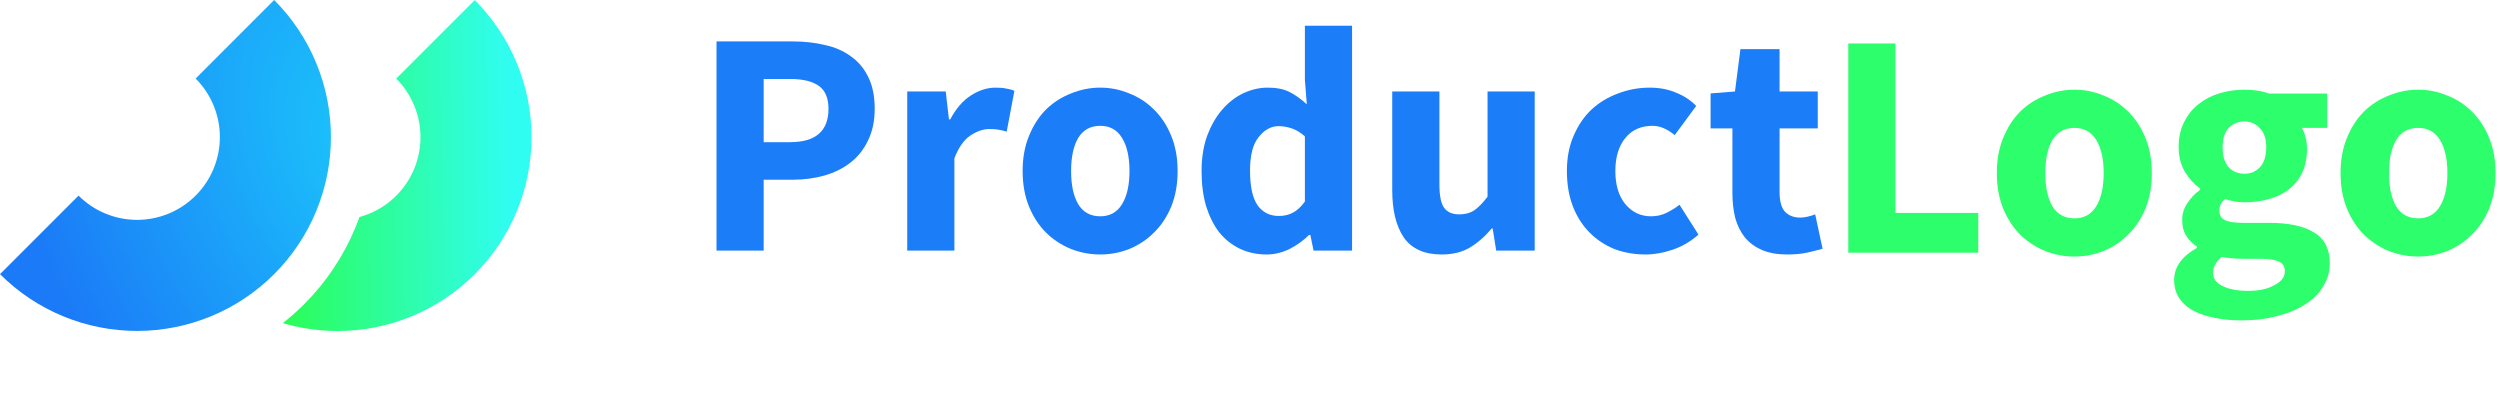
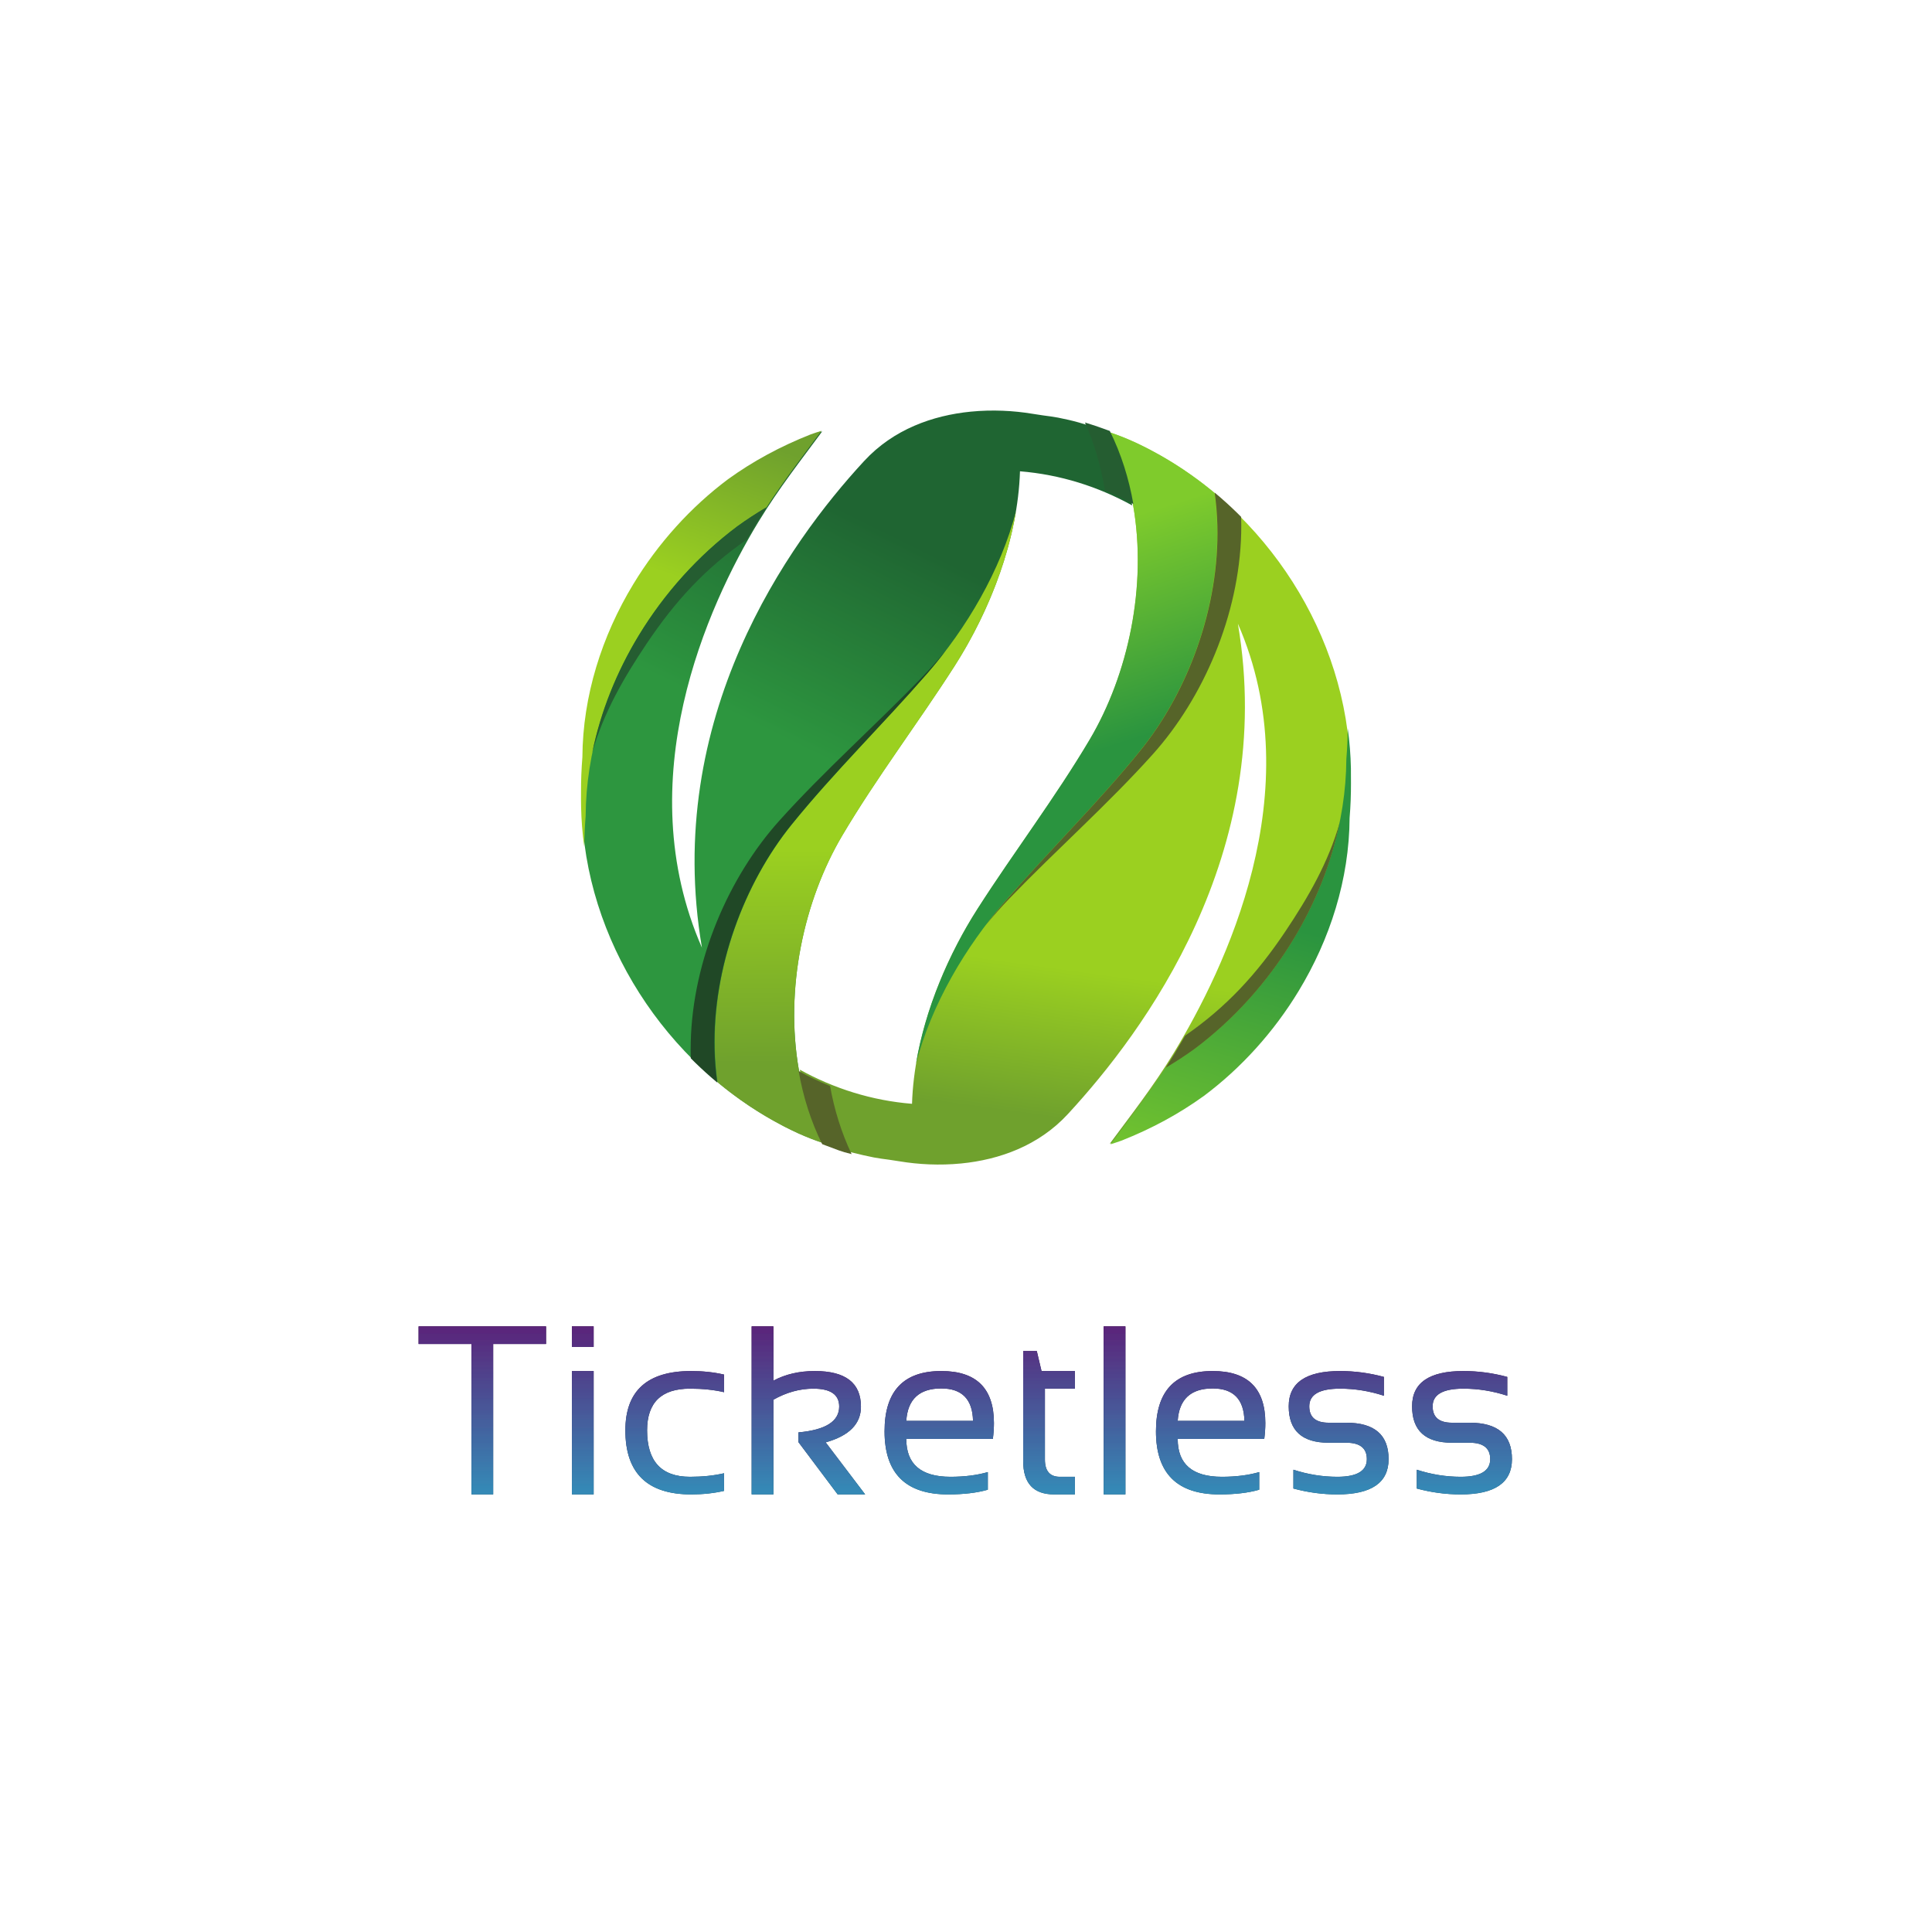
- <svg xmlns="http://www.w3.org/2000/svg" width="187" height="31" viewBox="0 0 187 31" fill="none">
-   <path d="M53.595 3.099H59.307C60.155 3.099 60.947 3.187 61.683 3.363C62.435 3.523 63.083 3.803 63.627 4.203C64.187 4.587 64.627 5.107 64.947 5.763C65.267 6.403 65.427 7.195 65.427 8.139C65.427 9.051 65.259 9.843 64.923 10.515C64.603 11.187 64.163 11.739 63.603 12.171C63.043 12.603 62.395 12.923 61.659 13.131C60.923 13.339 60.139 13.443 59.307 13.443H57.123V18.747H53.595V3.099ZM59.091 10.635C61.011 10.635 61.971 9.803 61.971 8.139C61.971 7.323 61.723 6.747 61.227 6.411C60.747 6.075 60.035 5.907 59.091 5.907H57.123V10.635H59.091Z" fill="#1B7DF8" />
-   <path d="M67.861 6.843H70.741L70.981 8.931H71.077C71.509 8.115 72.029 7.515 72.637 7.131C73.245 6.747 73.853 6.555 74.461 6.555C74.797 6.555 75.069 6.579 75.277 6.627C75.501 6.659 75.701 6.715 75.877 6.795L75.301 9.843C75.077 9.779 74.869 9.731 74.677 9.699C74.485 9.667 74.261 9.651 74.005 9.651C73.557 9.651 73.085 9.811 72.589 10.131C72.109 10.451 71.709 11.019 71.389 11.835V18.747H67.861V6.843Z" fill="#1B7DF8" />
-   <path d="M76.493 12.795C76.493 11.803 76.653 10.923 76.974 10.155C77.293 9.371 77.718 8.715 78.246 8.187C78.79 7.659 79.413 7.259 80.118 6.987C80.822 6.699 81.549 6.555 82.302 6.555C83.053 6.555 83.773 6.699 84.462 6.987C85.165 7.259 85.781 7.659 86.309 8.187C86.853 8.715 87.285 9.371 87.606 10.155C87.925 10.923 88.085 11.803 88.085 12.795C88.085 13.787 87.925 14.675 87.606 15.459C87.285 16.227 86.853 16.875 86.309 17.403C85.781 17.931 85.165 18.339 84.462 18.627C83.773 18.899 83.053 19.035 82.302 19.035C81.549 19.035 80.822 18.899 80.118 18.627C79.413 18.339 78.79 17.931 78.246 17.403C77.718 16.875 77.293 16.227 76.974 15.459C76.653 14.675 76.493 13.787 76.493 12.795ZM80.118 12.795C80.118 13.835 80.293 14.659 80.645 15.267C81.013 15.875 81.566 16.179 82.302 16.179C83.022 16.179 83.566 15.875 83.933 15.267C84.302 14.659 84.486 13.835 84.486 12.795C84.486 11.755 84.302 10.931 83.933 10.323C83.566 9.715 83.022 9.411 82.302 9.411C81.566 9.411 81.013 9.715 80.645 10.323C80.293 10.931 80.118 11.755 80.118 12.795Z" fill="#1B7DF8" />
-   <path d="M89.878 12.795C89.878 11.819 90.014 10.947 90.286 10.179C90.574 9.411 90.942 8.763 91.39 8.235C91.854 7.691 92.382 7.275 92.974 6.987C93.582 6.699 94.198 6.555 94.822 6.555C95.494 6.555 96.046 6.667 96.478 6.891C96.91 7.115 97.334 7.419 97.75 7.803L97.606 5.979V1.923H101.134V18.747H98.254L98.014 17.571H97.918C97.502 17.987 97.014 18.339 96.454 18.627C95.894 18.899 95.326 19.035 94.75 19.035C94.014 19.035 93.342 18.891 92.734 18.603C92.142 18.315 91.63 17.907 91.198 17.379C90.782 16.835 90.454 16.179 90.214 15.411C89.99 14.643 89.878 13.771 89.878 12.795ZM93.502 12.747C93.502 13.931 93.686 14.795 94.054 15.339C94.438 15.883 94.974 16.155 95.662 16.155C96.046 16.155 96.39 16.075 96.694 15.915C97.014 15.755 97.318 15.475 97.606 15.075V10.203C97.286 9.915 96.958 9.715 96.622 9.603C96.286 9.491 95.958 9.435 95.638 9.435C95.078 9.435 94.582 9.707 94.15 10.251C93.718 10.779 93.502 11.611 93.502 12.747Z" fill="#1B7DF8" />
-   <path d="M104.14 6.843H107.668V13.779C107.668 14.643 107.788 15.235 108.028 15.555C108.268 15.875 108.644 16.035 109.156 16.035C109.604 16.035 109.98 15.931 110.284 15.723C110.588 15.515 110.916 15.179 111.268 14.715V6.843H114.796V18.747H111.916L111.652 17.091H111.58C111.068 17.699 110.516 18.179 109.924 18.531C109.348 18.867 108.652 19.035 107.836 19.035C106.54 19.035 105.596 18.611 105.004 17.763C104.428 16.915 104.14 15.739 104.14 14.235V6.843Z" fill="#1B7DF8" />
-   <path d="M117.204 12.795C117.204 11.803 117.372 10.923 117.708 10.155C118.044 9.371 118.492 8.715 119.052 8.187C119.628 7.659 120.292 7.259 121.044 6.987C121.796 6.699 122.58 6.555 123.396 6.555C124.132 6.555 124.796 6.683 125.388 6.939C125.98 7.179 126.476 7.507 126.876 7.923L125.268 10.107C124.708 9.643 124.156 9.411 123.612 9.411C122.748 9.411 122.068 9.715 121.572 10.323C121.076 10.931 120.828 11.755 120.828 12.795C120.828 13.835 121.076 14.659 121.572 15.267C122.084 15.875 122.724 16.179 123.492 16.179C123.924 16.179 124.316 16.091 124.668 15.915C125.02 15.739 125.34 15.539 125.628 15.315L127.044 17.547C126.468 18.059 125.828 18.435 125.124 18.675C124.42 18.915 123.74 19.035 123.084 19.035C122.252 19.035 121.476 18.899 120.756 18.627C120.052 18.339 119.436 17.931 118.908 17.403C118.38 16.875 117.964 16.227 117.66 15.459C117.356 14.675 117.204 13.787 117.204 12.795Z" fill="#1B7DF8" />
-   <path d="M129.584 9.603H127.952V6.987L129.776 6.843L130.184 3.675H133.112V6.843H135.968V9.603H133.112V14.379C133.112 15.051 133.248 15.539 133.52 15.843C133.808 16.131 134.184 16.275 134.648 16.275C134.84 16.275 135.032 16.251 135.224 16.203C135.432 16.155 135.616 16.099 135.776 16.035L136.328 18.603C136.008 18.699 135.632 18.795 135.2 18.891C134.768 18.987 134.264 19.035 133.688 19.035C132.952 19.035 132.32 18.923 131.792 18.699C131.28 18.475 130.856 18.163 130.52 17.763C130.2 17.363 129.96 16.883 129.8 16.323C129.656 15.747 129.584 15.115 129.584 14.427V9.603Z" fill="#1B7DF8" />
-   <path d="M138.253 3.253H141.781V15.925H147.973V18.901H138.253V3.253Z" fill="#2CFE6C" />
-   <path d="M149.363 12.949C149.363 11.957 149.523 11.077 149.843 10.309C150.163 9.525 150.587 8.869 151.115 8.341C151.659 7.813 152.283 7.413 152.987 7.141C153.691 6.853 154.419 6.709 155.171 6.709C155.923 6.709 156.643 6.853 157.331 7.141C158.035 7.413 158.651 7.813 159.179 8.341C159.723 8.869 160.155 9.525 160.475 10.309C160.795 11.077 160.955 11.957 160.955 12.949C160.955 13.941 160.795 14.829 160.475 15.613C160.155 16.381 159.723 17.029 159.179 17.557C158.651 18.085 158.035 18.493 157.331 18.781C156.643 19.053 155.923 19.189 155.171 19.189C154.419 19.189 153.691 19.053 152.987 18.781C152.283 18.493 151.659 18.085 151.115 17.557C150.587 17.029 150.163 16.381 149.843 15.613C149.523 14.829 149.363 13.941 149.363 12.949ZM152.987 12.949C152.987 13.989 153.163 14.813 153.515 15.421C153.883 16.029 154.435 16.333 155.171 16.333C155.891 16.333 156.435 16.029 156.803 15.421C157.171 14.813 157.355 13.989 157.355 12.949C157.355 11.909 157.171 11.085 156.803 10.477C156.435 9.869 155.891 9.565 155.171 9.565C154.435 9.565 153.883 9.869 153.515 10.477C153.163 11.085 152.987 11.909 152.987 12.949Z" fill="#2CFE6C" />
-   <path d="M165.531 20.389C165.531 20.837 165.771 21.173 166.251 21.397C166.731 21.637 167.371 21.757 168.171 21.757C168.971 21.757 169.627 21.613 170.139 21.325C170.651 21.053 170.907 20.709 170.907 20.293C170.907 19.925 170.747 19.677 170.427 19.549C170.123 19.421 169.675 19.357 169.083 19.357H167.859C167.443 19.357 167.107 19.341 166.851 19.309C166.595 19.293 166.371 19.261 166.179 19.213C165.747 19.597 165.531 19.989 165.531 20.389ZM162.627 20.941C162.627 19.981 163.195 19.181 164.331 18.541V18.445C164.011 18.237 163.747 17.973 163.539 17.653C163.331 17.333 163.227 16.925 163.227 16.429C163.227 15.997 163.355 15.589 163.611 15.205C163.867 14.805 164.187 14.469 164.571 14.197V14.101C164.155 13.813 163.779 13.405 163.443 12.877C163.123 12.333 162.963 11.709 162.963 11.005C162.963 10.285 163.099 9.661 163.371 9.133C163.643 8.589 164.003 8.141 164.451 7.789C164.915 7.421 165.443 7.149 166.035 6.973C166.627 6.797 167.243 6.709 167.883 6.709C168.587 6.709 169.203 6.805 169.731 6.997H174.075V9.565H172.179C172.291 9.741 172.379 9.965 172.443 10.237C172.523 10.509 172.563 10.805 172.563 11.125C172.563 11.813 172.443 12.413 172.203 12.925C171.963 13.421 171.627 13.837 171.195 14.173C170.779 14.493 170.283 14.733 169.707 14.893C169.147 15.053 168.539 15.133 167.883 15.133C167.419 15.133 166.939 15.053 166.443 14.893C166.283 15.021 166.171 15.149 166.107 15.277C166.043 15.405 166.011 15.573 166.011 15.781C166.011 16.085 166.139 16.309 166.395 16.453C166.667 16.597 167.139 16.669 167.811 16.669H169.731C171.203 16.669 172.323 16.909 173.091 17.389C173.875 17.853 174.267 18.621 174.267 19.693C174.267 20.317 174.107 20.885 173.787 21.397C173.483 21.925 173.043 22.373 172.467 22.741C171.891 23.125 171.195 23.421 170.379 23.629C169.563 23.853 168.643 23.965 167.619 23.965C166.915 23.965 166.259 23.901 165.651 23.773C165.059 23.661 164.531 23.485 164.067 23.245C163.619 23.005 163.267 22.693 163.011 22.309C162.755 21.925 162.627 21.469 162.627 20.941ZM167.883 12.997C168.347 12.997 168.731 12.837 169.035 12.517C169.355 12.181 169.515 11.677 169.515 11.005C169.515 10.381 169.355 9.909 169.035 9.589C168.731 9.253 168.347 9.085 167.883 9.085C167.419 9.085 167.027 9.245 166.707 9.565C166.403 9.885 166.251 10.365 166.251 11.005C166.251 11.677 166.403 12.181 166.707 12.517C167.027 12.837 167.419 12.997 167.883 12.997Z" fill="#2CFE6C" />
-   <path d="M175.074 12.949C175.074 11.957 175.234 11.077 175.554 10.309C175.874 9.525 176.298 8.869 176.826 8.341C177.37 7.813 177.994 7.413 178.698 7.141C179.402 6.853 180.13 6.709 180.882 6.709C181.634 6.709 182.354 6.853 183.042 7.141C183.746 7.413 184.362 7.813 184.89 8.341C185.434 8.869 185.866 9.525 186.186 10.309C186.506 11.077 186.666 11.957 186.666 12.949C186.666 13.941 186.506 14.829 186.186 15.613C185.866 16.381 185.434 17.029 184.89 17.557C184.362 18.085 183.746 18.493 183.042 18.781C182.354 19.053 181.634 19.189 180.882 19.189C180.13 19.189 179.402 19.053 178.698 18.781C177.994 18.493 177.37 18.085 176.826 17.557C176.298 17.029 175.874 16.381 175.554 15.613C175.234 14.829 175.074 13.941 175.074 12.949ZM178.698 12.949C178.698 13.989 178.874 14.813 179.226 15.421C179.594 16.029 180.146 16.333 180.882 16.333C181.602 16.333 182.146 16.029 182.514 15.421C182.882 14.813 183.066 13.989 183.066 12.949C183.066 11.909 182.882 11.085 182.514 10.477C182.146 9.869 181.602 9.565 180.882 9.565C180.146 9.565 179.594 9.869 179.226 10.477C178.874 11.085 178.698 11.909 178.698 12.949Z" fill="#2CFE6C" />
-   <path fill-rule="evenodd" clip-rule="evenodd" d="M21.157 24.167C21.716 23.729 22.249 23.257 22.753 22.753C24.394 21.111 25.697 19.163 26.585 17.018C26.692 16.759 26.793 16.497 26.888 16.233C27.14 16.165 27.387 16.08 27.629 15.98C28.38 15.669 29.063 15.213 29.638 14.638C30.213 14.063 30.669 13.38 30.98 12.629C31.291 11.878 31.451 11.072 31.451 10.259C31.451 9.446 31.291 8.641 30.98 7.889C30.669 7.138 30.213 6.455 29.638 5.88L35.512 0.006C36.858 1.353 37.926 2.951 38.655 4.71C39.384 6.469 39.759 8.355 39.759 10.259C39.759 12.163 39.384 14.049 38.655 15.808C37.926 17.567 36.858 19.166 35.512 20.512C34.166 21.859 32.567 22.927 30.808 23.655C29.049 24.384 27.163 24.759 25.259 24.759C23.868 24.759 22.486 24.559 21.157 24.167Z" fill="url(#paint0_linear)" />
-   <path d="M0 20.506C1.347 21.853 2.945 22.921 4.704 23.649C6.463 24.378 8.349 24.753 10.253 24.753C12.157 24.753 14.043 24.378 15.802 23.649C17.561 22.921 19.16 21.852 20.506 20.506C21.853 19.16 22.921 17.561 23.649 15.802C24.378 14.043 24.753 12.157 24.753 10.253C24.753 8.349 24.378 6.463 23.649 4.704C22.921 2.945 21.853 1.346 20.506 3.60608e-06L14.632 5.874C15.207 6.449 15.663 7.132 15.974 7.883C16.285 8.635 16.446 9.44 16.446 10.253C16.446 11.066 16.285 11.871 15.974 12.623C15.663 13.374 15.207 14.057 14.632 14.632C14.057 15.207 13.374 15.663 12.623 15.974C11.872 16.285 11.066 16.446 10.253 16.446C9.44 16.446 8.635 16.285 7.883 15.974C7.132 15.663 6.449 15.207 5.874 14.632L0 20.506Z" fill="url(#paint1_radial)" />
+ <svg xmlns="http://www.w3.org/2000/svg" version="1.1" width="1024" height="1024" viewBox="0 0 1024 1024" xml:space="preserve">
  <defs>
-     <linearGradient id="paint0_linear" x1="21.157" y1="9.842" x2="38.161" y2="9.564" gradientUnits="userSpaceOnUse">
-       <stop stop-color="#2BFD59" />
-       <stop offset="1" stop-color="#30FDF1" />
+ </defs>
+   <g transform="matrix(1 0 0 1 512 512)" id="background-logo">
+     <rect style="stroke: none; stroke-width: 1; stroke-dasharray: none; stroke-linecap: butt; stroke-dashoffset: 0; stroke-linejoin: miter; stroke-miterlimit: 10; fill: rgb(255,255,255); fill-rule: nonzero; opacity: 1;" paint-order="stroke" x="-512" y="-512" rx="0" ry="0" width="1024" height="1024" />
+   </g>
+   <g transform="matrix(1.574501 0 0 1.574501 511.9999 417.4203)" style="" id="logo-logo">
+     <g transform="matrix(0.22 0 0 -0.22 36.71006 3.689662)" id="logo-logo">
+       <linearGradient id="SVGID_8131" gradientUnits="userSpaceOnUse" gradientTransform="matrix(30.8218 226.949 226.949 -30.8218 1495.13 769.12)" x1="9.094947017729282e-13" y1="-4.547473508864641e-13" x2="1" y2="-4.547473508864641e-13">
+         <stop offset="0%" style="stop-color:rgb(111,161,45);stop-opacity: 1" />
+         <stop offset="100%" style="stop-color:rgb(155,208,32);stop-opacity: 1" />
+       </linearGradient>
+       <path style="stroke: none; stroke-width: 1; stroke-dasharray: none; stroke-linecap: butt; stroke-dashoffset: 0; stroke-linejoin: miter; stroke-miterlimit: 10; fill: url(#SVGID_8131); fill-rule: nonzero; opacity: 1;" paint-order="stroke" transform=" translate(-1530.378, -1257.181)" d="m 1951.44 1304.27 c -3.81 202.4 -129.15 393.53 -306.07 486.18 c -0.96 0.51 -1.93 1.02 -2.91 1.53 c -1.14 0.59 -2.28 1.18 -3.43 1.75 c -6.07 3.09 -12.23 6.06 -18.43 8.91 c -12.85 5.82 -25.33 10.7 -37.27 14.63 c 17.45 -35.15 29.24 -72.92 36.02 -111.84 c 21.53 -123.51 -7.48 -258.66 -66.57 -358.46 c -52.62 -88.85 -115.61 -171.52 -171.39 -258.61 c -54.83 -85.58 -97.27 -194.661 -100.47 -298.309 c -61.49 4.969 -119.53 23.379 -171.73 52.238 c 6.79 -38.93 18.58 -76.699 36.03 -111.84 v 0 c 31.58 -11.679 27.09 -11.187 61.06 -19.027 c 27.44 -6.32 27.77 -4.781 55.61 -9.391 c 28.61 -4.761 61.18 -6.551 94.41 -3.261 c 58.08 5.742 118.22 27.019 162.89 75.351 c 0.53 0.59 1.07 1.168 1.62 1.77 c 112.99 122.617 318.79 396.529 258.73 748.769 c 112.29 -256.36 -20.3 -528.449 -98.08 -656.711 c -31.33 -51.668 -66.96 -96.918 -97.9 -138.929 c 5.52 1.691 11.03 3.55 16.51 5.48 c 46.49 18.309 88.77 41.32 126.59 68.672 c 56.85 42.527 106.78 97.668 144.89 160.539 c 48.03 79.219 77.29 170.699 77.9 264.759 c 1.49 18 2.12 35.61 2.08 52.88 c 0.07 7.59 0.04 15.22 -0.09 22.92" stroke-linecap="round" />
+     </g>
+     <g transform="matrix(0.22 0 0 -0.22 89.12006 50.08966)" id="logo-logo">
+       <linearGradient id="SVGID_8132" gradientUnits="userSpaceOnUse" gradientTransform="matrix(127.989 446.233 446.233 -127.989 1675.93 630.81)" x1="0" y1="4.547473508864641e-13" x2="1" y2="4.547473508864641e-13">
+         <stop offset="0%" style="stop-color:rgb(127,203,44);stop-opacity: 1" />
+         <stop offset="100%" style="stop-color:rgb(42,148,63);stop-opacity: 1" />
+       </linearGradient>
+       <path style="stroke: none; stroke-width: 1; stroke-dasharray: none; stroke-linecap: butt; stroke-dashoffset: 0; stroke-linejoin: miter; stroke-miterlimit: 10; fill: url(#SVGID_8132); fill-rule: nonzero; opacity: 1;" paint-order="stroke" transform=" translate(-1767.563, -1047.185)" d="m 1951.44 1304.27 c -0.4 20.5 -2.06 40.89 -4.86 61.08 c -0.14 -15.3 -0.79 -30.83 -2.11 -46.68 c -0.62 -98.09 -31.14 -193.5 -81.23 -276.11 c -39.74 -65.572 -91.83 -123.072 -151.12 -167.423 c -14.17 -10.266 -28.99 -19.914 -44.37 -28.989 c -27.73 -42.75 -57.67 -81.136 -84.19 -117.128 c 5.52 1.691 11.03 3.55 16.51 5.48 c 46.49 18.309 88.77 41.32 126.59 68.672 c 56.85 42.527 106.78 97.668 144.89 160.539 c 48.03 79.219 77.29 170.699 77.9 264.759 c 1.49 18 2.12 35.61 2.08 52.88 c 0.07 7.59 0.04 15.22 -0.09 22.92" stroke-linecap="round" />
+     </g>
+     <g transform="matrix(0.22 0 0 -0.22 33.87006 -13.30034)" id="logo-logo">
+       <linearGradient id="SVGID_8133" gradientUnits="userSpaceOnUse" gradientTransform="matrix(99.1678 -311.342 -311.342 -99.1678 1408.81 1622.26)" x1="0" y1="0" x2="1" y2="0">
+         <stop offset="0%" style="stop-color:rgb(127,203,44);stop-opacity: 1" />
+         <stop offset="100%" style="stop-color:rgb(42,148,63);stop-opacity: 1" />
+       </linearGradient>
+       <path style="stroke: none; stroke-width: 1; stroke-dasharray: none; stroke-linecap: butt; stroke-dashoffset: 0; stroke-linejoin: miter; stroke-miterlimit: 10; fill: url(#SVGID_8133); fill-rule: nonzero; opacity: 1;" paint-order="stroke" transform=" translate(-1517.545, -1334.016)" d="m 1629.87 1329.61 c 72.99 90.13 121.34 219.61 118.03 344.94 c -0.43 16.79 -1.82 33.51 -4.18 50.06 c -30.4 25.34 -63.36 47.52 -98.35 65.84 c -0.96 0.51 -1.93 1.02 -2.91 1.53 c -1.14 0.59 -2.28 1.18 -3.43 1.75 c -6.07 3.09 -12.23 6.06 -18.43 8.91 c -12.85 5.82 -25.33 10.7 -37.27 14.63 c 17.45 -35.15 29.24 -72.92 36.02 -111.84 c 21.53 -123.51 -7.48 -258.66 -66.57 -358.46 c -52.62 -88.85 -115.61 -171.52 -171.39 -258.61 c -44.2 -68.98 -80.33 -153.231 -94.36 -237.598 c 23.53 90.894 76.05 179.408 135.64 247.938 c 67.87 78.04 142.22 150.65 207.2 230.91" stroke-linecap="round" />
+     </g>
+     <g transform="matrix(0.22 0 0 -0.22 96.50006 53.04966)" id="logo-logo">
+       <path style="stroke: none; stroke-width: 1; stroke-dasharray: none; stroke-linecap: butt; stroke-dashoffset: 0; stroke-linejoin: miter; stroke-miterlimit: 10; fill: rgb(86,100,41); fill-rule: nonzero; opacity: 1;" paint-order="stroke" transform=" translate(-1800.915, -1033.805)" d="m 1850.9 1054.75 c -44.17 -65.848 -90.27 -115.691 -153.28 -159.352 c -3.25 -5.562 -13.05 -22.332 -16.16 -27.449 c -4.51 -7.441 -9.13 -14.746 -13.78 -21.929 c 0.02 0.039 0.05 0.082 0.07 0.128 c 15.38 9.075 30.2 18.723 44.37 28.989 c 59.29 44.351 111.38 101.851 151.12 167.423 c 33.33 55 57.95 115.68 70.91 179.03 c -17.22 -60.89 -48.18 -114.55 -83.25 -166.84" stroke-linecap="round" />
+     </g>
+     <g transform="matrix(0.22 0 0 -0.22 49.66006 -28.50034)" id="logo-logo">
+       <path style="stroke: none; stroke-width: 1; stroke-dasharray: none; stroke-linecap: butt; stroke-dashoffset: 0; stroke-linejoin: miter; stroke-miterlimit: 10; fill: rgb(86,100,41); fill-rule: nonzero; opacity: 1;" paint-order="stroke" transform=" translate(-1588.988, -1402.795)" d="m 1720.63 1742.86 c 7.85 -5.89 15.55 -11.97 23.09 -18.25 c 2.36 -16.55 3.75 -33.27 4.18 -50.06 c 3.31 -125.33 -45.04 -254.81 -118.03 -344.94 c -64.98 -80.26 -139.33 -152.87 -207.2 -230.91 c -9.96 -11.45 -19.71 -23.48 -29.17 -35.97 c 11.81 14.42 24.06 28.18 36.54 41.13 c 71.78 74.46 149.75 143.19 218.77 220 c 77.51 86.28 132.41 213.12 135.53 338.45 c 0.21 8.38 0.17 16.76 -0.08 25.1 c -19.85 20.02 -41.13 38.57 -63.63 55.45" stroke-linecap="round" />
+     </g>
+     <g transform="matrix(0.22 0 0 -0.22 -36.70994 -3.690338)" id="logo-logo">
+       <linearGradient id="SVGID_8134" gradientUnits="userSpaceOnUse" gradientTransform="matrix(-156.91 -317.556 -317.556 156.91 1249.68 1662.64)" x1="-4.547473508864641e-13" y1="4.547473508864641e-13" x2="1" y2="4.547473508864641e-13">
+         <stop offset="0%" style="stop-color:rgb(31,101,50);stop-opacity: 1" />
+         <stop offset="100%" style="stop-color:rgb(45,150,63);stop-opacity: 1" />
+       </linearGradient>
+       <path style="stroke: none; stroke-width: 1; stroke-dasharray: none; stroke-linecap: butt; stroke-dashoffset: 0; stroke-linejoin: miter; stroke-miterlimit: 10; fill: url(#SVGID_8134); fill-rule: nonzero; opacity: 1;" paint-order="stroke" transform=" translate(-1198.191, -1290.535)" d="m 1583.34 1817.27 v 0 c -19.68 7.22 -40.5 14.29 -61.06 19.03 c -27.43 6.32 -27.77 4.76 -55.59 9.39 c -28.62 4.76 -61.18 6.54 -94.42 3.25 c -58.09 -5.74 -118.23 -27.02 -162.88 -75.35 c -0.54 -0.58 -1.08 -1.17 -1.63 -1.76 c -112.99 -122.62 -306.819 -390.85 -246.752 -743.1 c -112.278 256.36 8.316 522.78 86.092 651.04 c 31.34 51.66 66.96 96.93 97.91 138.93 c -5.53 -1.71 -11.03 -3.55 -16.51 -5.49 c -46.49 -18.31 -88.78 -41.32 -126.59 -68.66 c -56.844 -42.53 -106.789 -97.67 -144.902 -160.55 c -48.024 -79.2 -77.281 -170.7 -77.891 -264.75 c -1.48 -18 -2.125 -35.62 -2.074 -52.89 c -0.074 -7.59 -0.051 -15.22 0.098 -22.91 c 3.812 -202.4 129.148 -393.54 306.049 -486.18 c 0.98 -0.508 1.95 -1.02 2.92 -1.54 c 1.15 -0.582 2.28 -1.179 3.43 -1.761 c 6.09 -3.078 12.23 -6.047 18.44 -8.899 c 12.83 -5.832 25.31 -10.699 37.26 -14.621 c -17.45 35.141 -29.24 72.91 -36.02 111.84 c -21.52 123.508 7.48 258.661 66.57 358.451 c 52.62 88.87 115.61 171.53 171.4 258.62 c 54.82 85.58 97.26 194.66 100.47 298.32 c 61.47 -4.99 119.52 -23.4 171.72 -52.25 c -6.78 38.92 -18.57 76.69 -36.04 111.84 v 0" stroke-linecap="round" />
+     </g>
+     <g transform="matrix(0.22 0 0 -0.22 -89.11994 -50.10034)" id="logo-logo">
+       <linearGradient id="SVGID_8135" gradientUnits="userSpaceOnUse" gradientTransform="matrix(-78.4124 -223.706 -223.706 78.4124 1031.86 1807.69)" x1="-4.547473508864641e-13" y1="0" x2="1" y2="0">
+         <stop offset="0%" style="stop-color:rgb(111,161,45);stop-opacity: 1" />
+         <stop offset="100%" style="stop-color:rgb(155,208,32);stop-opacity: 1" />
+       </linearGradient>
+       <path style="stroke: none; stroke-width: 1; stroke-dasharray: none; stroke-linecap: butt; stroke-dashoffset: 0; stroke-linejoin: miter; stroke-miterlimit: 10; fill: url(#SVGID_8135); fill-rule: nonzero; opacity: 1;" paint-order="stroke" transform=" translate(-961.0061, -1500.535)" d="m 777.141 1243.45 c 0.382 -20.51 2.035 -40.89 4.839 -61.08 c 0.165 15.31 0.809 30.83 2.118 46.68 c 0.632 98.08 31.152 193.5 81.222 276.11 c 39.758 65.57 91.848 123.07 151.13 167.42 c 14.18 10.26 28.98 19.9 44.36 28.98 c 27.74 42.75 57.68 81.14 84.2 117.14 c -5.53 -1.71 -11.03 -3.55 -16.51 -5.49 c -46.49 -18.31 -88.78 -41.32 -126.59 -68.66 c -56.844 -42.53 -106.789 -97.67 -144.902 -160.55 c -48.024 -79.2 -77.281 -170.7 -77.891 -264.75 c -1.48 -18 -2.125 -35.62 -2.074 -52.89 c -0.074 -7.59 -0.051 -15.22 0.098 -22.91" stroke-linecap="round" />
+     </g>
+     <g transform="matrix(0.22 0 0 -0.22 -33.86994 13.28966)" id="logo-logo">
+       <linearGradient id="SVGID_8136" gradientUnits="userSpaceOnUse" gradientTransform="matrix(-2.3063 327.486 327.486 2.3063 1214.11 852.959)" x1="-4.547473508864641e-13" y1="4.547473508864641e-13" x2="1" y2="4.547473508864641e-13">
+         <stop offset="0%" style="stop-color:rgb(111,161,45);stop-opacity: 1" />
+         <stop offset="100%" style="stop-color:rgb(155,208,32);stop-opacity: 1" />
+       </linearGradient>
+       <path style="stroke: none; stroke-width: 1; stroke-dasharray: none; stroke-linecap: butt; stroke-dashoffset: 0; stroke-linejoin: miter; stroke-miterlimit: 10; fill: url(#SVGID_8136); fill-rule: nonzero; opacity: 1;" paint-order="stroke" transform=" translate(-1211.029, -1213.705)" d="m 1098.7 1218.11 c -72.99 -90.14 -121.345 -219.626 -118.032 -344.946 c 0.441 -16.797 1.82 -33.504 4.191 -50.043 c 30.401 -25.351 63.351 -47.531 98.331 -65.851 c 0.98 -0.508 1.95 -1.02 2.92 -1.54 c 1.15 -0.582 2.28 -1.179 3.43 -1.761 c 6.09 -3.078 12.23 -6.047 18.44 -8.899 c 12.83 -5.832 25.31 -10.699 37.26 -14.621 c -17.45 35.141 -29.24 72.91 -36.02 111.84 c -21.52 123.508 7.48 258.661 66.57 358.451 c 52.62 88.87 115.61 171.53 171.4 258.62 c 44.19 68.98 80.32 153.22 94.36 237.6 c -23.55 -90.9 -76.06 -179.42 -135.65 -247.94 c -67.86 -78.04 -142.22 -150.65 -207.2 -230.91" stroke-linecap="round" />
+     </g>
+     <g transform="matrix(0.22 0 0 -0.22 48.19006 -109.1603)" id="logo-logo">
+       <path style="stroke: none; stroke-width: 1; stroke-dasharray: none; stroke-linecap: butt; stroke-dashoffset: 0; stroke-linejoin: miter; stroke-miterlimit: 10; fill: rgb(37,93,49); fill-rule: nonzero; opacity: 1;" paint-order="stroke" transform=" translate(-1582.36, -1767.785)" d="m 1575.7 1726.49 c 14.95 -6.22 29.53 -13.25 43.68 -21.06 c -6.78 38.92 -18.57 76.69 -36.04 111.84 c -12.33 4.52 -25.13 9 -38 12.87 c 13.87 -31.1 23.55 -64.02 29.43 -97.81 c 0.33 -1.94 0.63 -3.89 0.93 -5.84" stroke-linecap="round" />
+     </g>
+     <g transform="matrix(0.22 0 0 -0.22 -47.41994 109.4197)" id="logo-logo">
+       <path style="stroke: none; stroke-width: 1; stroke-dasharray: none; stroke-linecap: butt; stroke-dashoffset: 0; stroke-linejoin: miter; stroke-miterlimit: 10; fill: rgb(86,100,41); fill-rule: nonzero; opacity: 1;" paint-order="stroke" transform=" translate(-1149.715, -778.744)" d="m 1109.19 842.289 c 6.79 -38.93 18.58 -76.699 36.03 -111.84 c 25.42 -9.41 27.48 -10.937 45.02 -15.25 c -15.69 32.922 -26.5 68.063 -32.97 104.211 c -16.49 6.66 -32.55 14.301 -48.08 22.879" stroke-linecap="round" />
+     </g>
+     <g transform="matrix(0.22 0 0 -0.22 -96.51994 -53.03034)" id="logo-logo">
+       <path style="stroke: none; stroke-width: 1; stroke-dasharray: none; stroke-linecap: butt; stroke-dashoffset: 0; stroke-linejoin: miter; stroke-miterlimit: 10; fill: rgb(37,93,49); fill-rule: nonzero; opacity: 1;" paint-order="stroke" transform=" translate(-927.553, -1513.825)" d="m 877.566 1492.88 c 44.168 65.85 90.27 115.69 153.274 159.35 c 3.27 5.57 13.06 22.32 16.16 27.44 c 4.51 7.46 9.13 14.75 13.79 21.94 c -0.03 -0.05 -0.06 -0.09 -0.09 -0.14 c -15.37 -9.07 -30.18 -18.72 -44.36 -28.97 c -59.285 -44.36 -111.375 -101.86 -151.129 -167.44 c -33.332 -54.99 -57.941 -115.67 -70.895 -179.02 c 17.207 60.89 48.172 114.55 83.25 166.84" stroke-linecap="round" />
+     </g>
+     <g transform="matrix(0.22 0 0 -0.22 -49.67994 28.51966)" id="logo-logo">
+       <path style="stroke: none; stroke-width: 1; stroke-dasharray: none; stroke-linecap: butt; stroke-dashoffset: 0; stroke-linejoin: miter; stroke-miterlimit: 10; fill: rgb(32,72,38); fill-rule: nonzero; opacity: 1;" paint-order="stroke" transform=" translate(-1139.476, -1144.826)" d="m 1007.82 804.762 c -7.836 5.879 -15.535 11.976 -23.074 18.258 c -2.363 16.539 -3.75 33.269 -4.187 50.054 c -3.317 125.324 45.041 254.816 118.031 344.946 c 64.98 80.26 139.34 152.87 207.21 230.91 c 9.95 11.46 19.71 23.48 29.17 35.96 c -11.84 -14.42 -24.07 -28.18 -36.55 -41.12 c -71.77 -74.47 -149.75 -143.18 -218.77 -220 c -77.5 -86.29 -132.42 -213.12 -135.525 -338.457 c -0.215 -8.379 -0.184 -16.75 0.074 -25.11 c 19.86 -20.004 41.133 -38.562 63.621 -55.441" stroke-linecap="round" />
+     </g>
+   </g>
+   <g transform="matrix(1.574501 0 0 1.574501 511.6137 747.5415)">
+     <linearGradient id="SVGID_8137" gradientUnits="userSpaceOnUse" gradientTransform="matrix(1 0 0 1 1.98 -56.56)" x1="0" y1="0" x2="0" y2="93">
+       <stop offset="0%" style="stop-color:rgb(91,36,122);stop-opacity: 1" />
+       <stop offset="100%" style="stop-color:rgb(27,206,223);stop-opacity: 1" />
    </linearGradient>
-     <radialGradient id="paint1_radial" cx="0" cy="0" r="1" gradientUnits="userSpaceOnUse" gradientTransform="translate(27.5968 11.2373) rotate(155.538) scale(25.6895 39.6932)">
-       <stop stop-color="#1BC5FB" />
-       <stop offset="1" stop-color="#1B7AF7" />
-     </radialGradient>
-   </defs>
+     <filter id="SVGID_8138" y="-20%" height="140%" x="-20%" width="140%">
+       <feGaussianBlur in="SourceAlpha" stdDeviation="0" />
+       <feOffset dx="0" dy="0" result="oBlur" />
+       <feFlood flood-color="rgb(0,0,0)" flood-opacity="1" />
+       <feComposite in2="oBlur" operator="in" />
+       <feMerge>
+         <feMergeNode />
+         <feMergeNode in="SourceGraphic" />
+       </feMerge>
+     </filter>
+     <path style="stroke: none; stroke-width: 1; stroke-dasharray: none; stroke-linecap: butt; stroke-dashoffset: 0; stroke-linejoin: miter; stroke-miterlimit: 10; fill: url(#SVGID_8137); fill-rule: nonzero; opacity: 1;filter: url(#SVGID_8138);" paint-order="stroke" transform=" translate(-186.01, 28.28)" d="M 19.78 -50.63 L 1.98 -50.63 L 1.98 -56.56 L 44.89 -56.56 L 44.89 -50.63 L 27.09 -50.63 L 27.09 0 L 19.78 0 L 19.78 -50.63 Z M 60.91 0 L 53.59 0 L 53.59 -41.53 L 60.91 -41.53 L 60.91 0 Z M 60.91 -49.64 L 53.59 -49.64 L 53.59 -56.56 L 60.91 -56.56 L 60.91 -49.64 Z M 71.59 -21.56 L 71.59 -21.56 Q 71.59 -41.53 93.74 -41.53 L 93.74 -41.53 Q 99.67 -41.53 104.81 -40.34 L 104.81 -40.34 L 104.81 -34.41 Q 99.67 -35.6 93.34 -35.6 L 93.34 -35.6 Q 78.9 -35.6 78.9 -21.56 L 78.9 -21.56 Q 78.9 -5.93 93.34 -5.93 L 93.34 -5.93 Q 99.67 -5.93 104.81 -7.12 L 104.81 -7.12 L 104.81 -1.19 Q 99.67 0 93.74 0 L 93.74 0 Q 71.59 0 71.59 -21.56 Z M 121.42 0 L 114.1 0 L 114.1 -56.56 L 121.42 -56.56 L 121.42 -38.29 Q 127.47 -41.53 135.38 -41.53 L 135.38 -41.53 Q 150.89 -41.53 150.89 -29.54 L 150.89 -29.54 Q 150.89 -20.84 139.02 -17.52 L 139.02 -17.52 L 152.31 0 L 143.06 0 L 129.85 -17.6 L 129.85 -20.88 Q 143.57 -22.11 143.57 -29.58 L 143.57 -29.58 Q 143.57 -35.6 134.87 -35.6 L 134.87 -35.6 Q 128.03 -35.6 121.42 -31.88 L 121.42 -31.88 L 121.42 0 Z M 158.84 -21.24 L 158.84 -21.24 Q 158.84 -41.53 177.94 -41.53 L 177.94 -41.53 Q 195.66 -41.53 195.66 -24.01 L 195.66 -24.01 Q 195.66 -21.52 195.3 -18.67 L 195.3 -18.67 L 166.15 -18.67 Q 166.15 -5.93 181.02 -5.93 L 181.02 -5.93 Q 188.1 -5.93 193.6 -7.51 L 193.6 -7.51 L 193.6 -1.58 Q 188.1 0 180.23 0 L 180.23 0 Q 158.84 0 158.84 -21.24 Z M 166.15 -24.76 L 166.15 -24.76 L 188.62 -24.76 Q 188.38 -35.67 177.94 -35.67 L 177.94 -35.67 Q 166.86 -35.67 166.15 -24.76 Z M 205.51 -11.19 L 205.51 -11.19 L 205.51 -48.25 L 210.09 -48.25 L 211.68 -41.53 L 222.91 -41.53 L 222.91 -35.6 L 212.82 -35.6 L 212.82 -11.75 Q 212.82 -5.93 217.85 -5.93 L 217.85 -5.93 L 222.91 -5.93 L 222.91 0 L 215.95 0 Q 205.51 0 205.51 -11.19 Z M 239.92 0 L 232.6 0 L 232.6 -56.56 L 239.92 -56.56 L 239.92 0 Z M 250.2 -21.24 L 250.2 -21.24 Q 250.2 -41.53 269.3 -41.53 L 269.3 -41.53 Q 287.02 -41.53 287.02 -24.01 L 287.02 -24.01 Q 287.02 -21.52 286.66 -18.67 L 286.66 -18.67 L 257.52 -18.67 Q 257.52 -5.93 272.39 -5.93 L 272.39 -5.93 Q 279.47 -5.93 284.96 -7.51 L 284.96 -7.51 L 284.96 -1.58 Q 279.47 0 271.6 0 L 271.6 0 Q 250.2 0 250.2 -21.24 Z M 257.52 -24.76 L 257.52 -24.76 L 279.98 -24.76 Q 279.74 -35.67 269.3 -35.67 L 269.3 -35.67 Q 258.23 -35.67 257.52 -24.76 Z M 294.89 -29.66 L 294.89 -29.66 Q 294.89 -41.53 312.17 -41.53 L 312.17 -41.53 Q 319.61 -41.53 326.93 -39.55 L 326.93 -39.55 L 326.93 -33.22 Q 319.61 -35.6 312.17 -35.6 L 312.17 -35.6 Q 301.81 -35.6 301.81 -29.66 L 301.81 -29.66 Q 301.81 -24.13 308.34 -24.13 L 308.34 -24.13 L 314.27 -24.13 Q 328.51 -24.13 328.51 -11.87 L 328.51 -11.87 Q 328.51 0 311.26 0 L 311.26 0 Q 303.79 0 296.47 -1.98 L 296.47 -1.98 L 296.47 -8.31 Q 303.79 -5.93 311.26 -5.93 L 311.26 -5.93 Q 321.19 -5.93 321.19 -11.87 L 321.19 -11.87 Q 321.19 -17.4 314.27 -17.4 L 314.27 -17.4 L 308.34 -17.4 Q 294.89 -17.4 294.89 -29.66 Z M 336.42 -29.66 L 336.42 -29.66 Q 336.42 -41.53 353.7 -41.53 L 353.7 -41.53 Q 361.14 -41.53 368.46 -39.55 L 368.46 -39.55 L 368.46 -33.22 Q 361.14 -35.6 353.7 -35.6 L 353.7 -35.6 Q 343.34 -35.6 343.34 -29.66 L 343.34 -29.66 Q 343.34 -24.13 349.87 -24.13 L 349.87 -24.13 L 355.8 -24.13 Q 370.04 -24.13 370.04 -11.87 L 370.04 -11.87 Q 370.04 0 352.79 0 L 352.79 0 Q 345.32 0 338 -1.98 L 338 -1.98 L 338 -8.31 Q 345.32 -5.93 352.79 -5.93 L 352.79 -5.93 Q 362.72 -5.93 362.72 -11.87 L 362.72 -11.87 Q 362.72 -17.4 355.8 -17.4 L 355.8 -17.4 L 349.87 -17.4 Q 336.42 -17.4 336.42 -29.66 Z" stroke-linecap="round" />
+   </g>
</svg>
